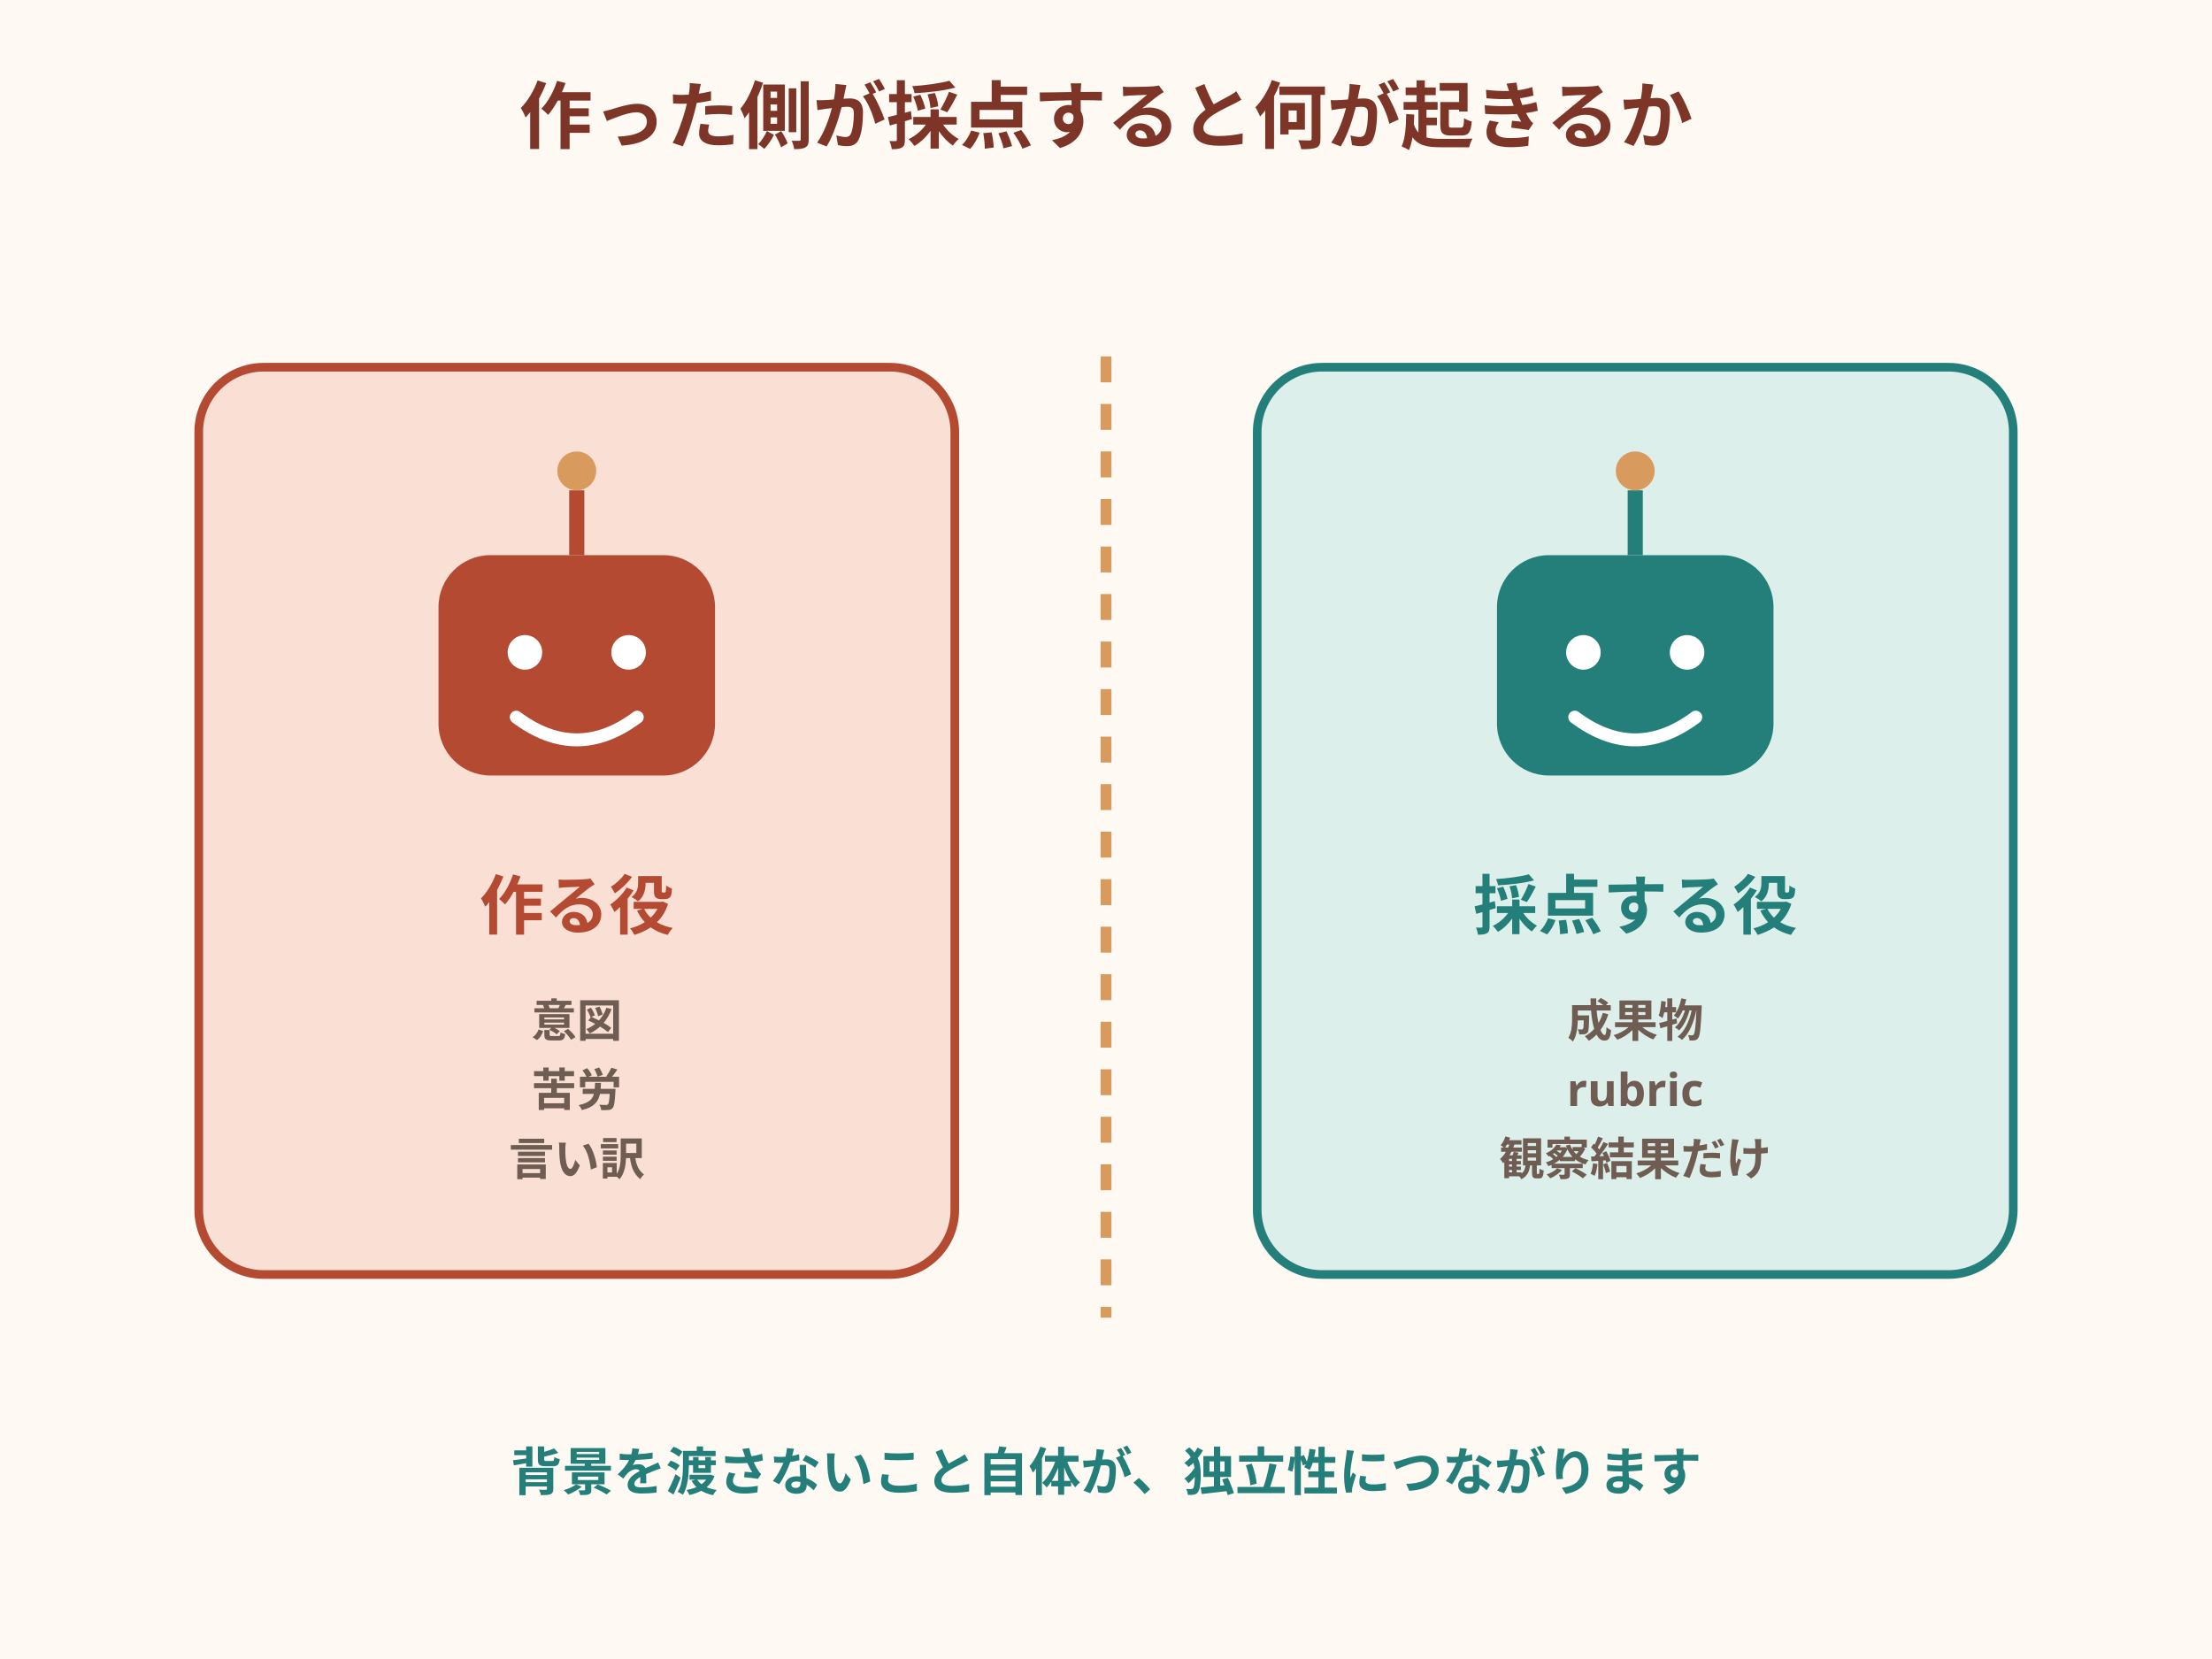
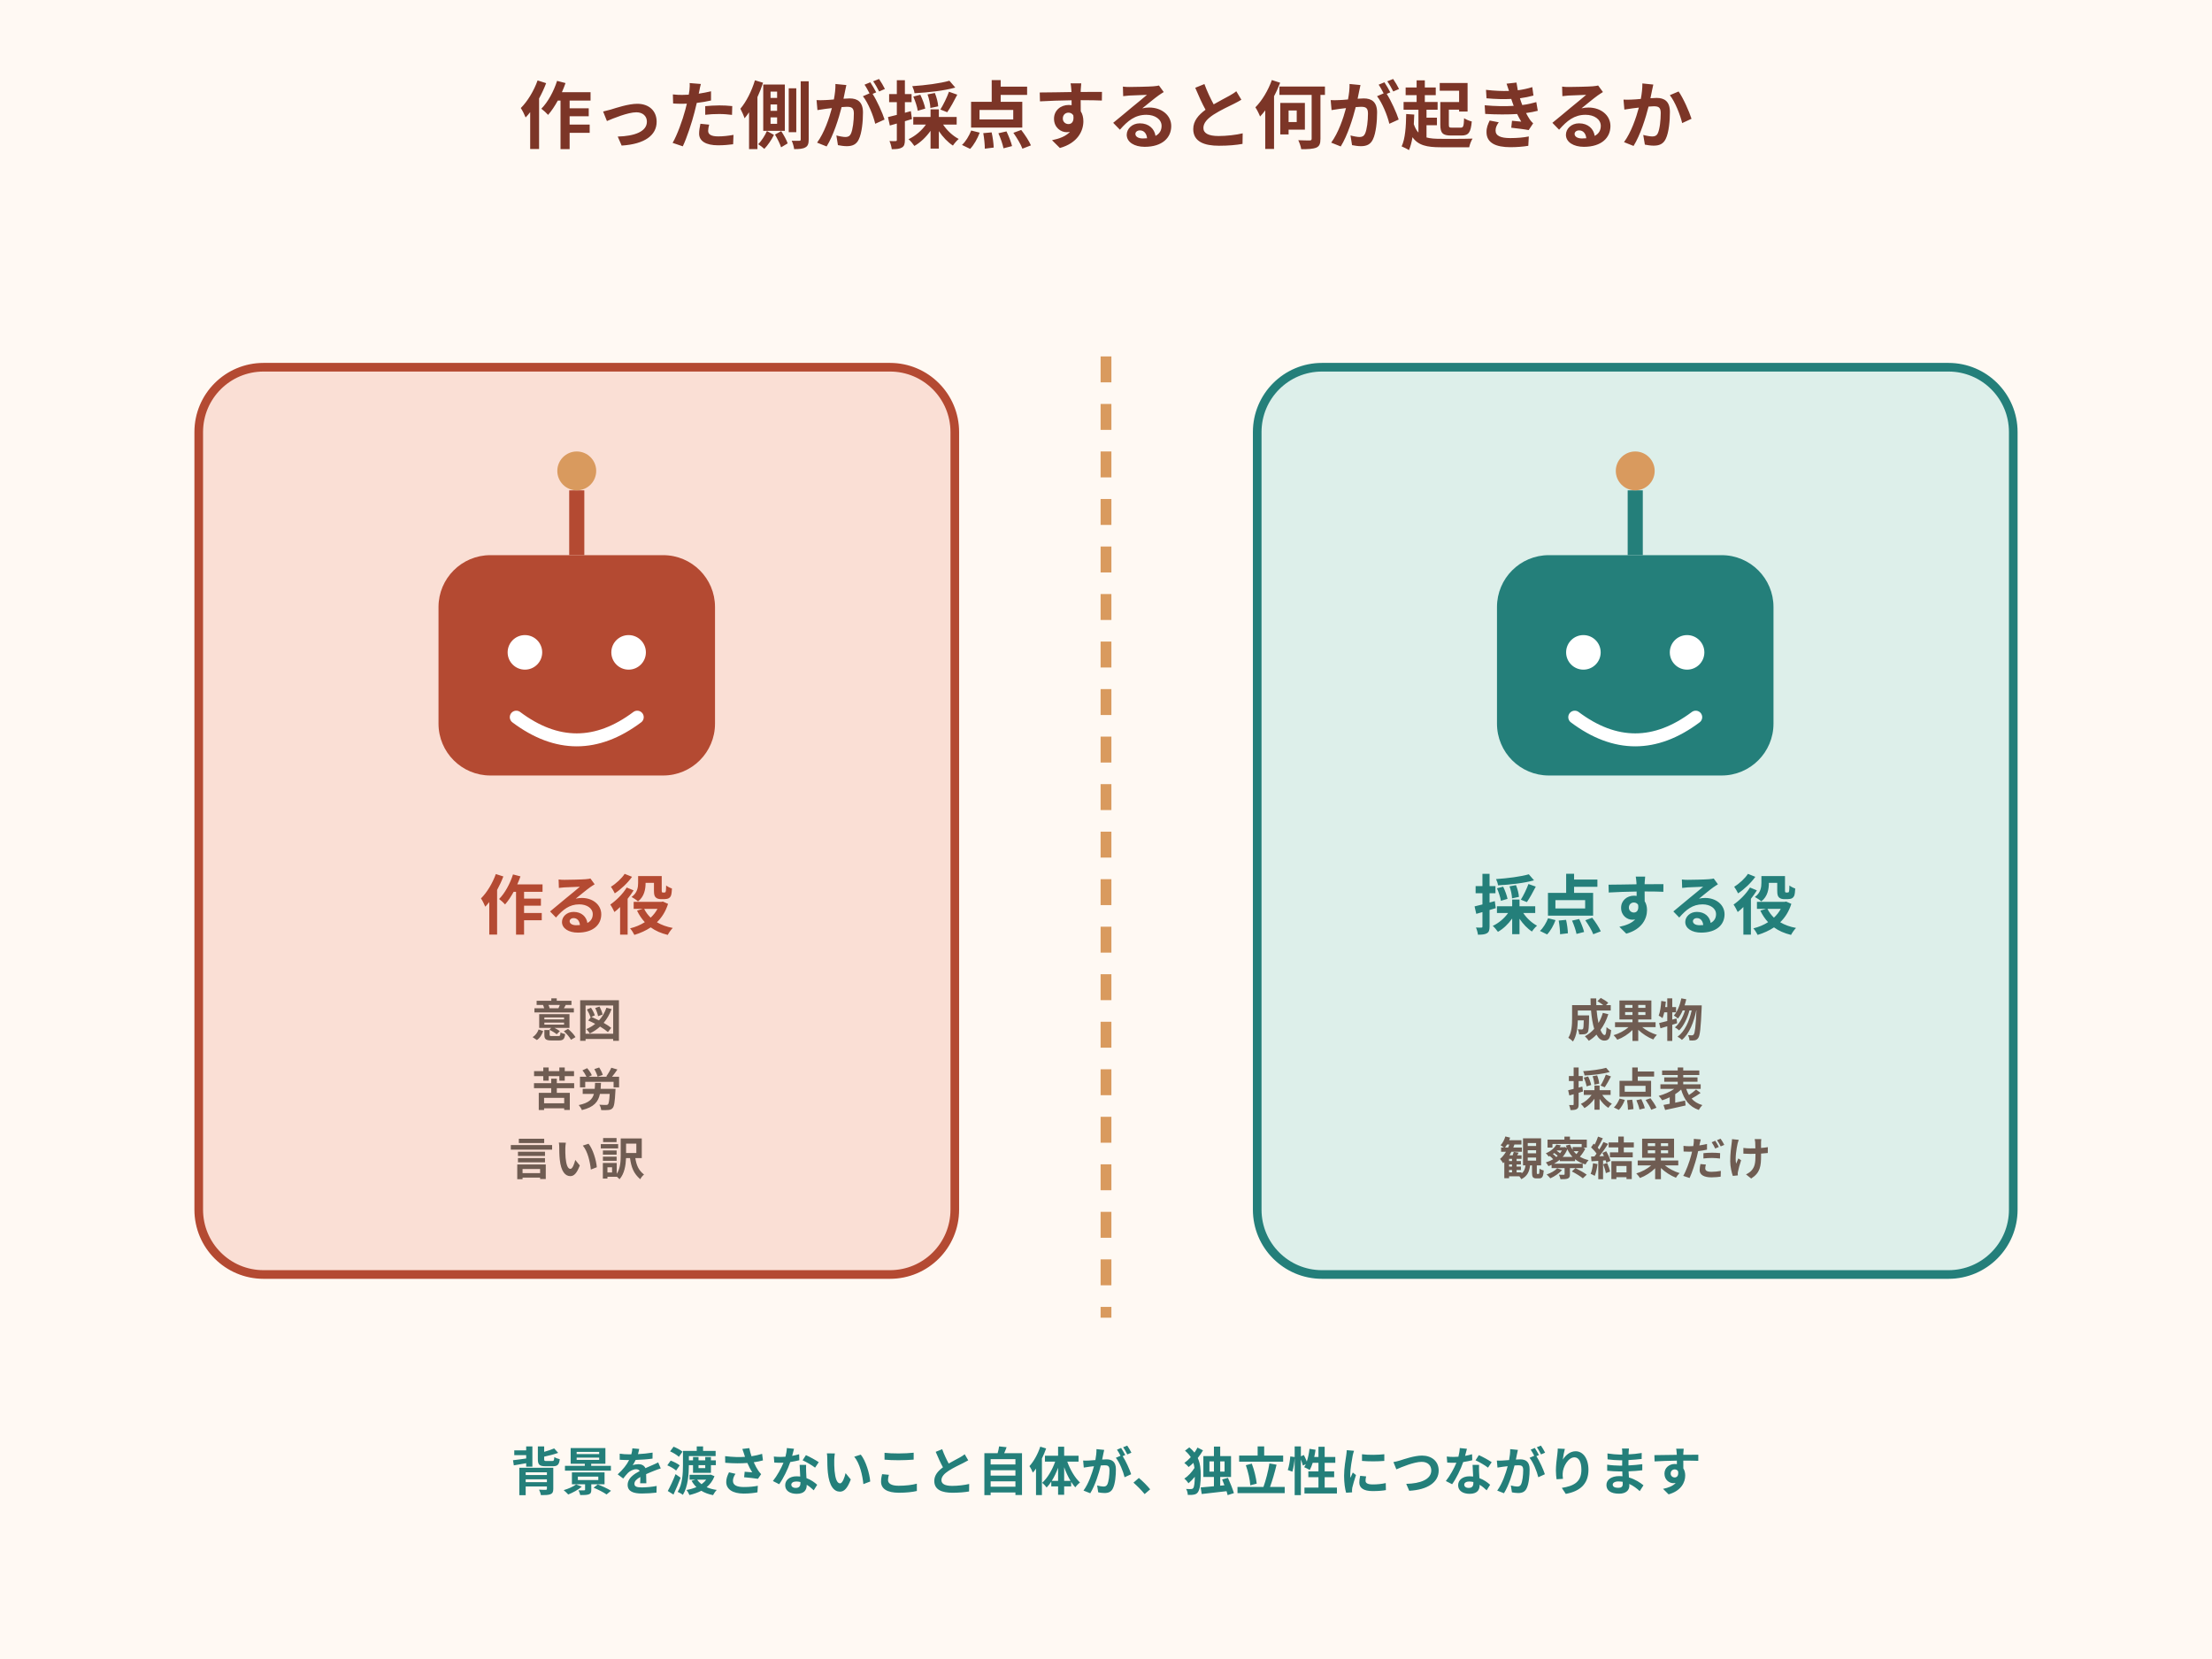
<svg xmlns="http://www.w3.org/2000/svg" width="1024" height="768" viewBox="0 0 1024 768">
  <defs>
    <marker id="arrow" viewBox="0 0 10 10" refX="9" refY="5" markerWidth="9" markerHeight="9" orient="auto-start-reverse">
      <path d="M 0 0 L 10 5 L 0 10 z" fill="context-stroke" />
    </marker>
  </defs>
  <rect width="1024" height="768" fill="#FFF9F3" />
  <text x="512" y="66" text-anchor="middle" font-family="Hiragino Sans, Yu Gothic, sans-serif" font-size="34" font-weight="800" fill="#7C3527">作った側が採点すると何が起きるか</text>
  <rect x="92" y="170" width="350" height="420" rx="30" fill="#FADFD5" stroke="#B44A32" stroke-width="4" />
  <rect x="203" y="257" width="128" height="102" rx="24" fill="#B44A32" stroke="#B44A32" stroke-width="0" />
  <circle cx="243" cy="302" r="8" fill="#FFFFFF" stroke="none" stroke-width="0" />
  <circle cx="291" cy="302" r="8" fill="#FFFFFF" stroke="none" stroke-width="0" />
  <path d="M 239 332 Q 267 353 295 332" fill="none" stroke="#FFFFFF" stroke-width="6" stroke-linecap="round" />
  <line x1="267" y1="257" x2="267" y2="227" stroke="#B44A32" stroke-width="7" />
  <circle cx="267" cy="218" r="9" fill="#D99A5E" stroke="none" stroke-width="0" />
  <text x="267" y="430" text-anchor="middle" font-family="Hiragino Sans, Yu Gothic, sans-serif" font-size="30" font-weight="800" fill="#B44A32">作る役</text>
  <text x="267" y="480" text-anchor="middle" font-family="Hiragino Sans, Yu Gothic, sans-serif" font-size="21" font-weight="650" fill="#6F5C52">意図</text>
  <text x="267" y="512" text-anchor="middle" font-family="Hiragino Sans, Yu Gothic, sans-serif" font-size="21" font-weight="650" fill="#6F5C52">苦労</text>
  <text x="267" y="544" text-anchor="middle" font-family="Hiragino Sans, Yu Gothic, sans-serif" font-size="21" font-weight="650" fill="#6F5C52">言い訳</text>
  <rect x="582" y="170" width="350" height="420" rx="30" fill="#DDEFEA" stroke="#247F7A" stroke-width="4" />
  <rect x="693" y="257" width="128" height="102" rx="24" fill="#247F7A" stroke="#247F7A" stroke-width="0" />
  <circle cx="733" cy="302" r="8" fill="#FFFFFF" stroke="none" stroke-width="0" />
  <circle cx="781" cy="302" r="8" fill="#FFFFFF" stroke="none" stroke-width="0" />
  <path d="M 729 332 Q 757 353 785 332" fill="none" stroke="#FFFFFF" stroke-width="6" stroke-linecap="round" />
  <line x1="757" y1="257" x2="757" y2="227" stroke="#247F7A" stroke-width="7" />
  <circle cx="757" cy="218" r="9" fill="#D99A5E" stroke="none" stroke-width="0" />
  <text x="757" y="430" text-anchor="middle" font-family="Hiragino Sans, Yu Gothic, sans-serif" font-size="30" font-weight="800" fill="#247F7A">採点する役</text>
  <text x="757" y="480" text-anchor="middle" font-family="Hiragino Sans, Yu Gothic, sans-serif" font-size="21" font-weight="650" fill="#6F5C52">成果物</text>
-   <text x="757" y="512" text-anchor="middle" font-family="Hiragino Sans, Yu Gothic, sans-serif" font-size="21" font-weight="650" fill="#6F5C52">rubric</text>
+   <text x="757" y="512" text-anchor="middle" font-family="Hiragino Sans, Yu Gothic, sans-serif" font-size="21" font-weight="650" fill="#6F5C52">採点表</text>
  <text x="757" y="544" text-anchor="middle" font-family="Hiragino Sans, Yu Gothic, sans-serif" font-size="21" font-weight="650" fill="#6F5C52">観察結果だけ</text>
  <line x1="512" y1="165" x2="512" y2="610" stroke="#D99A5E" stroke-width="5" stroke-dasharray="12 10" />
  <text x="512" y="690" text-anchor="middle" font-family="Hiragino Sans, Yu Gothic, sans-serif" font-size="24" font-weight="800" fill="#247F7A">背景を渡さないこと自体が、独立性につながります</text>
</svg>
